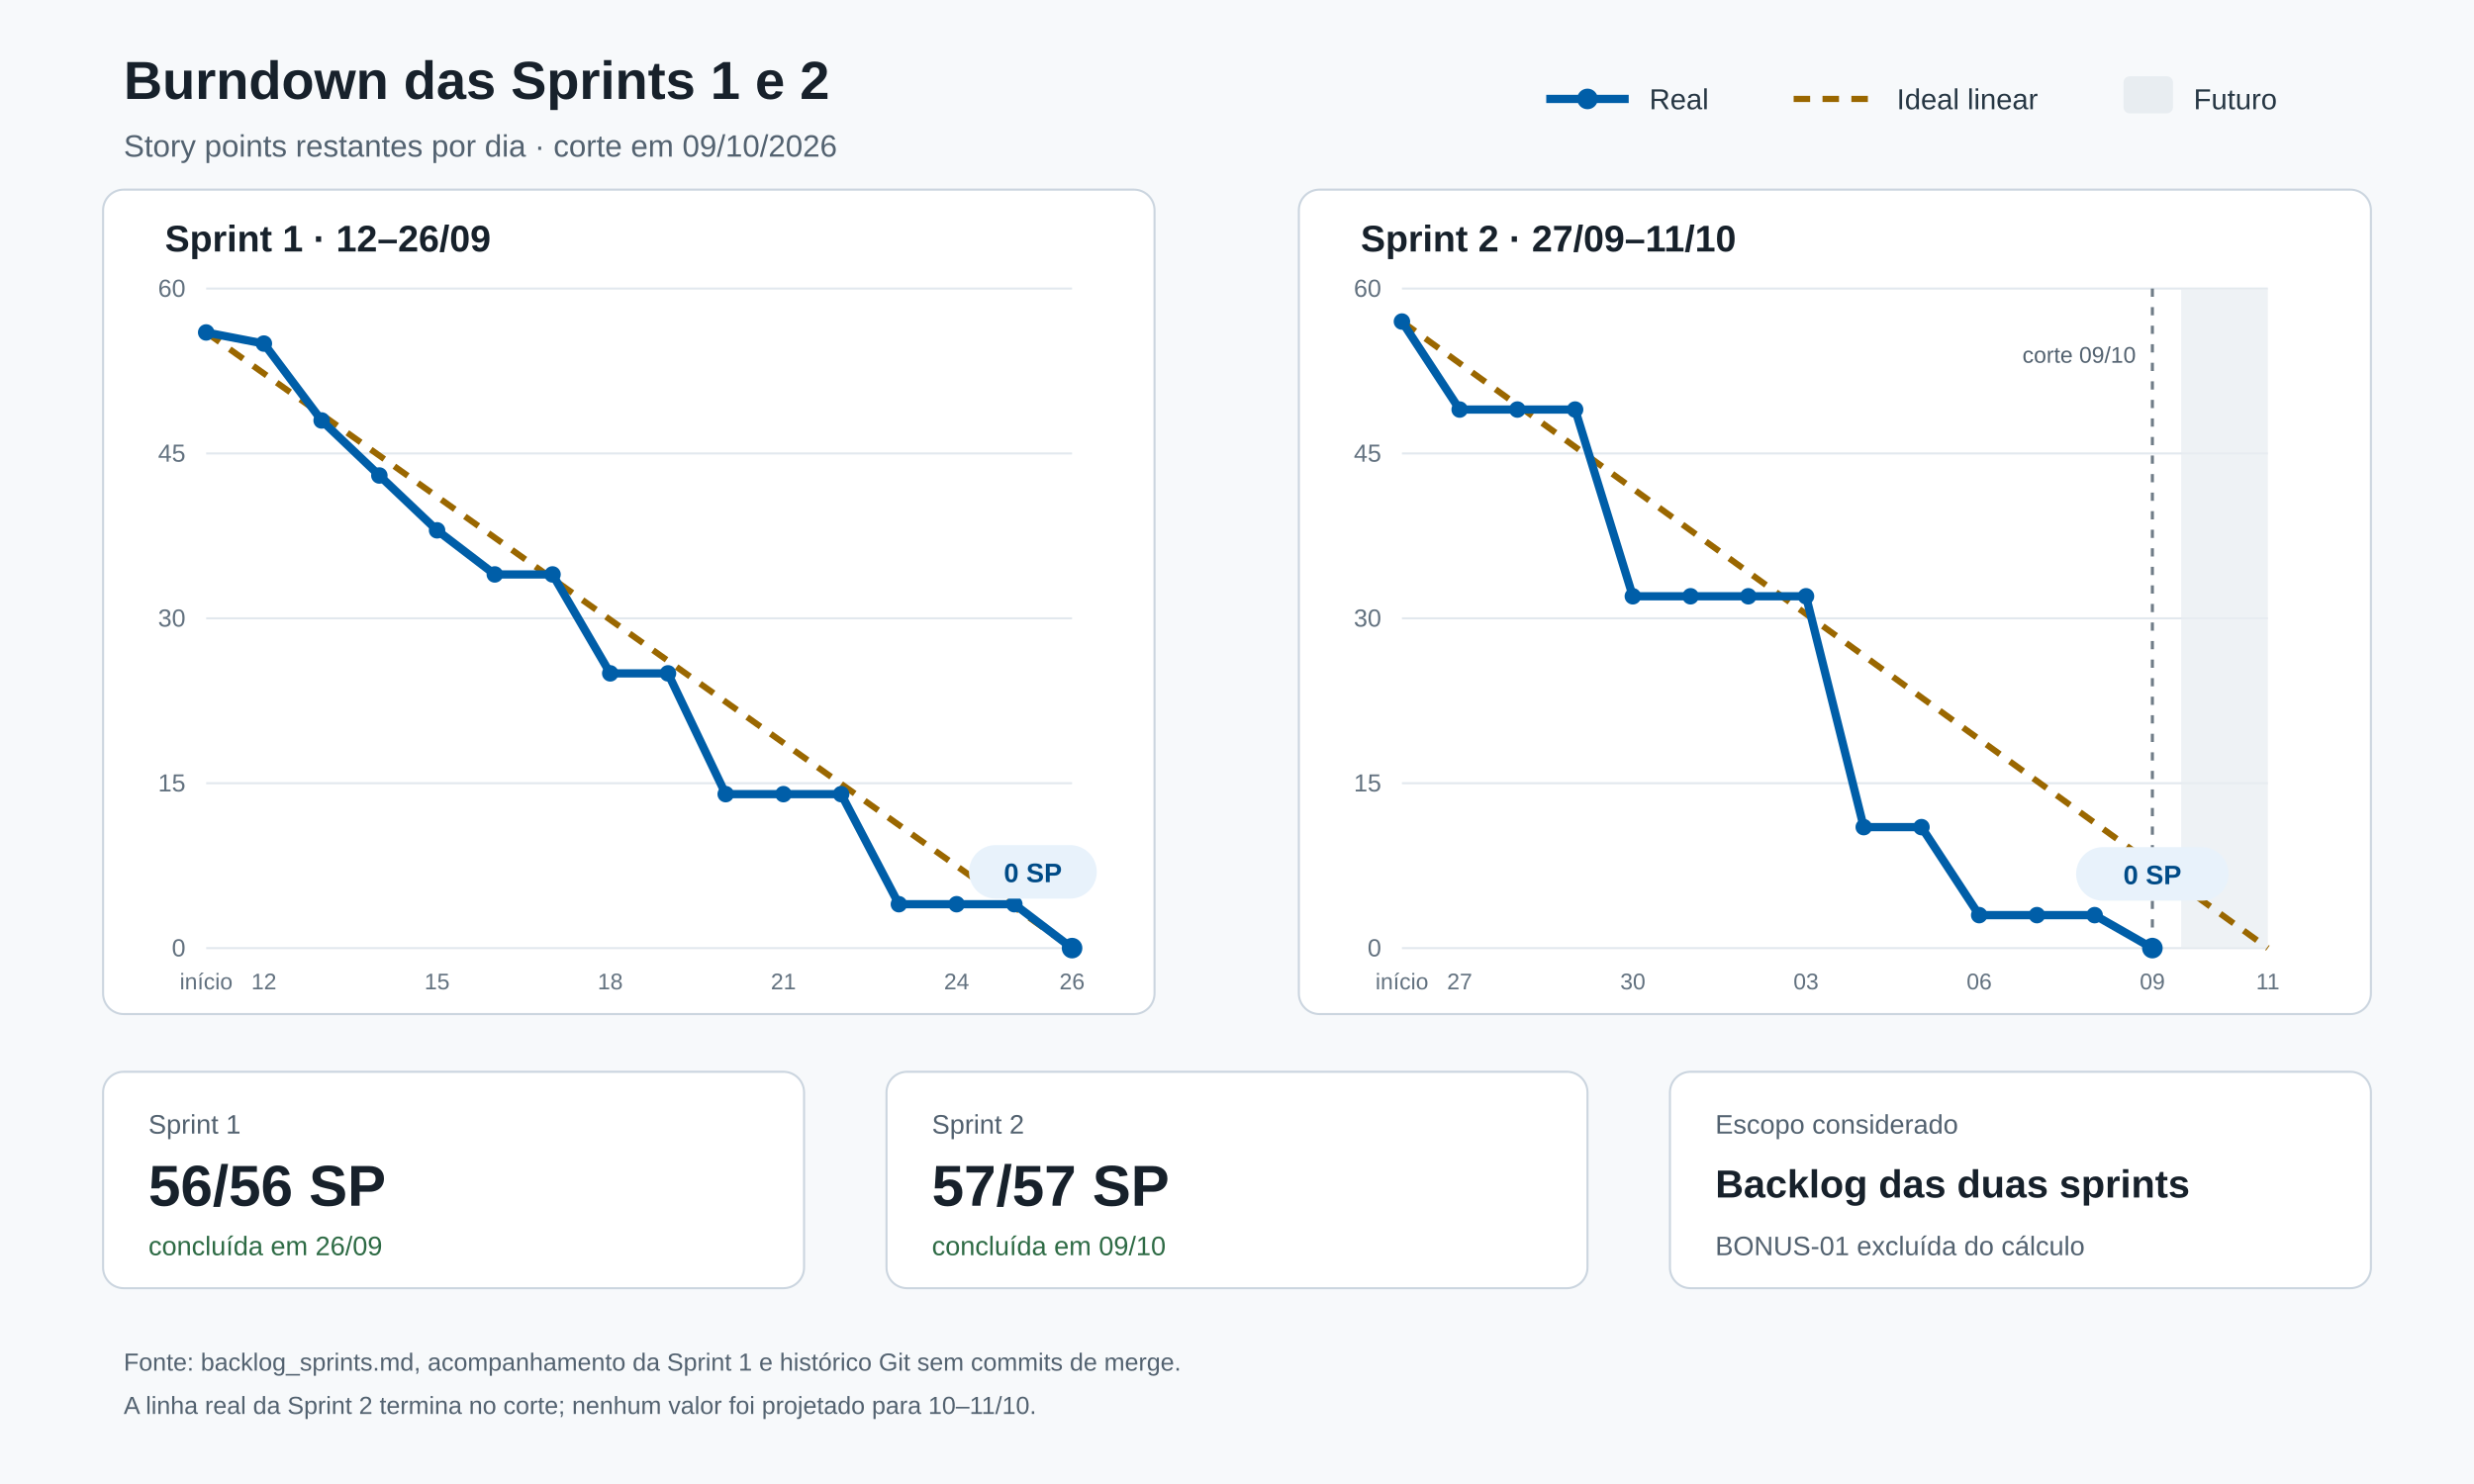
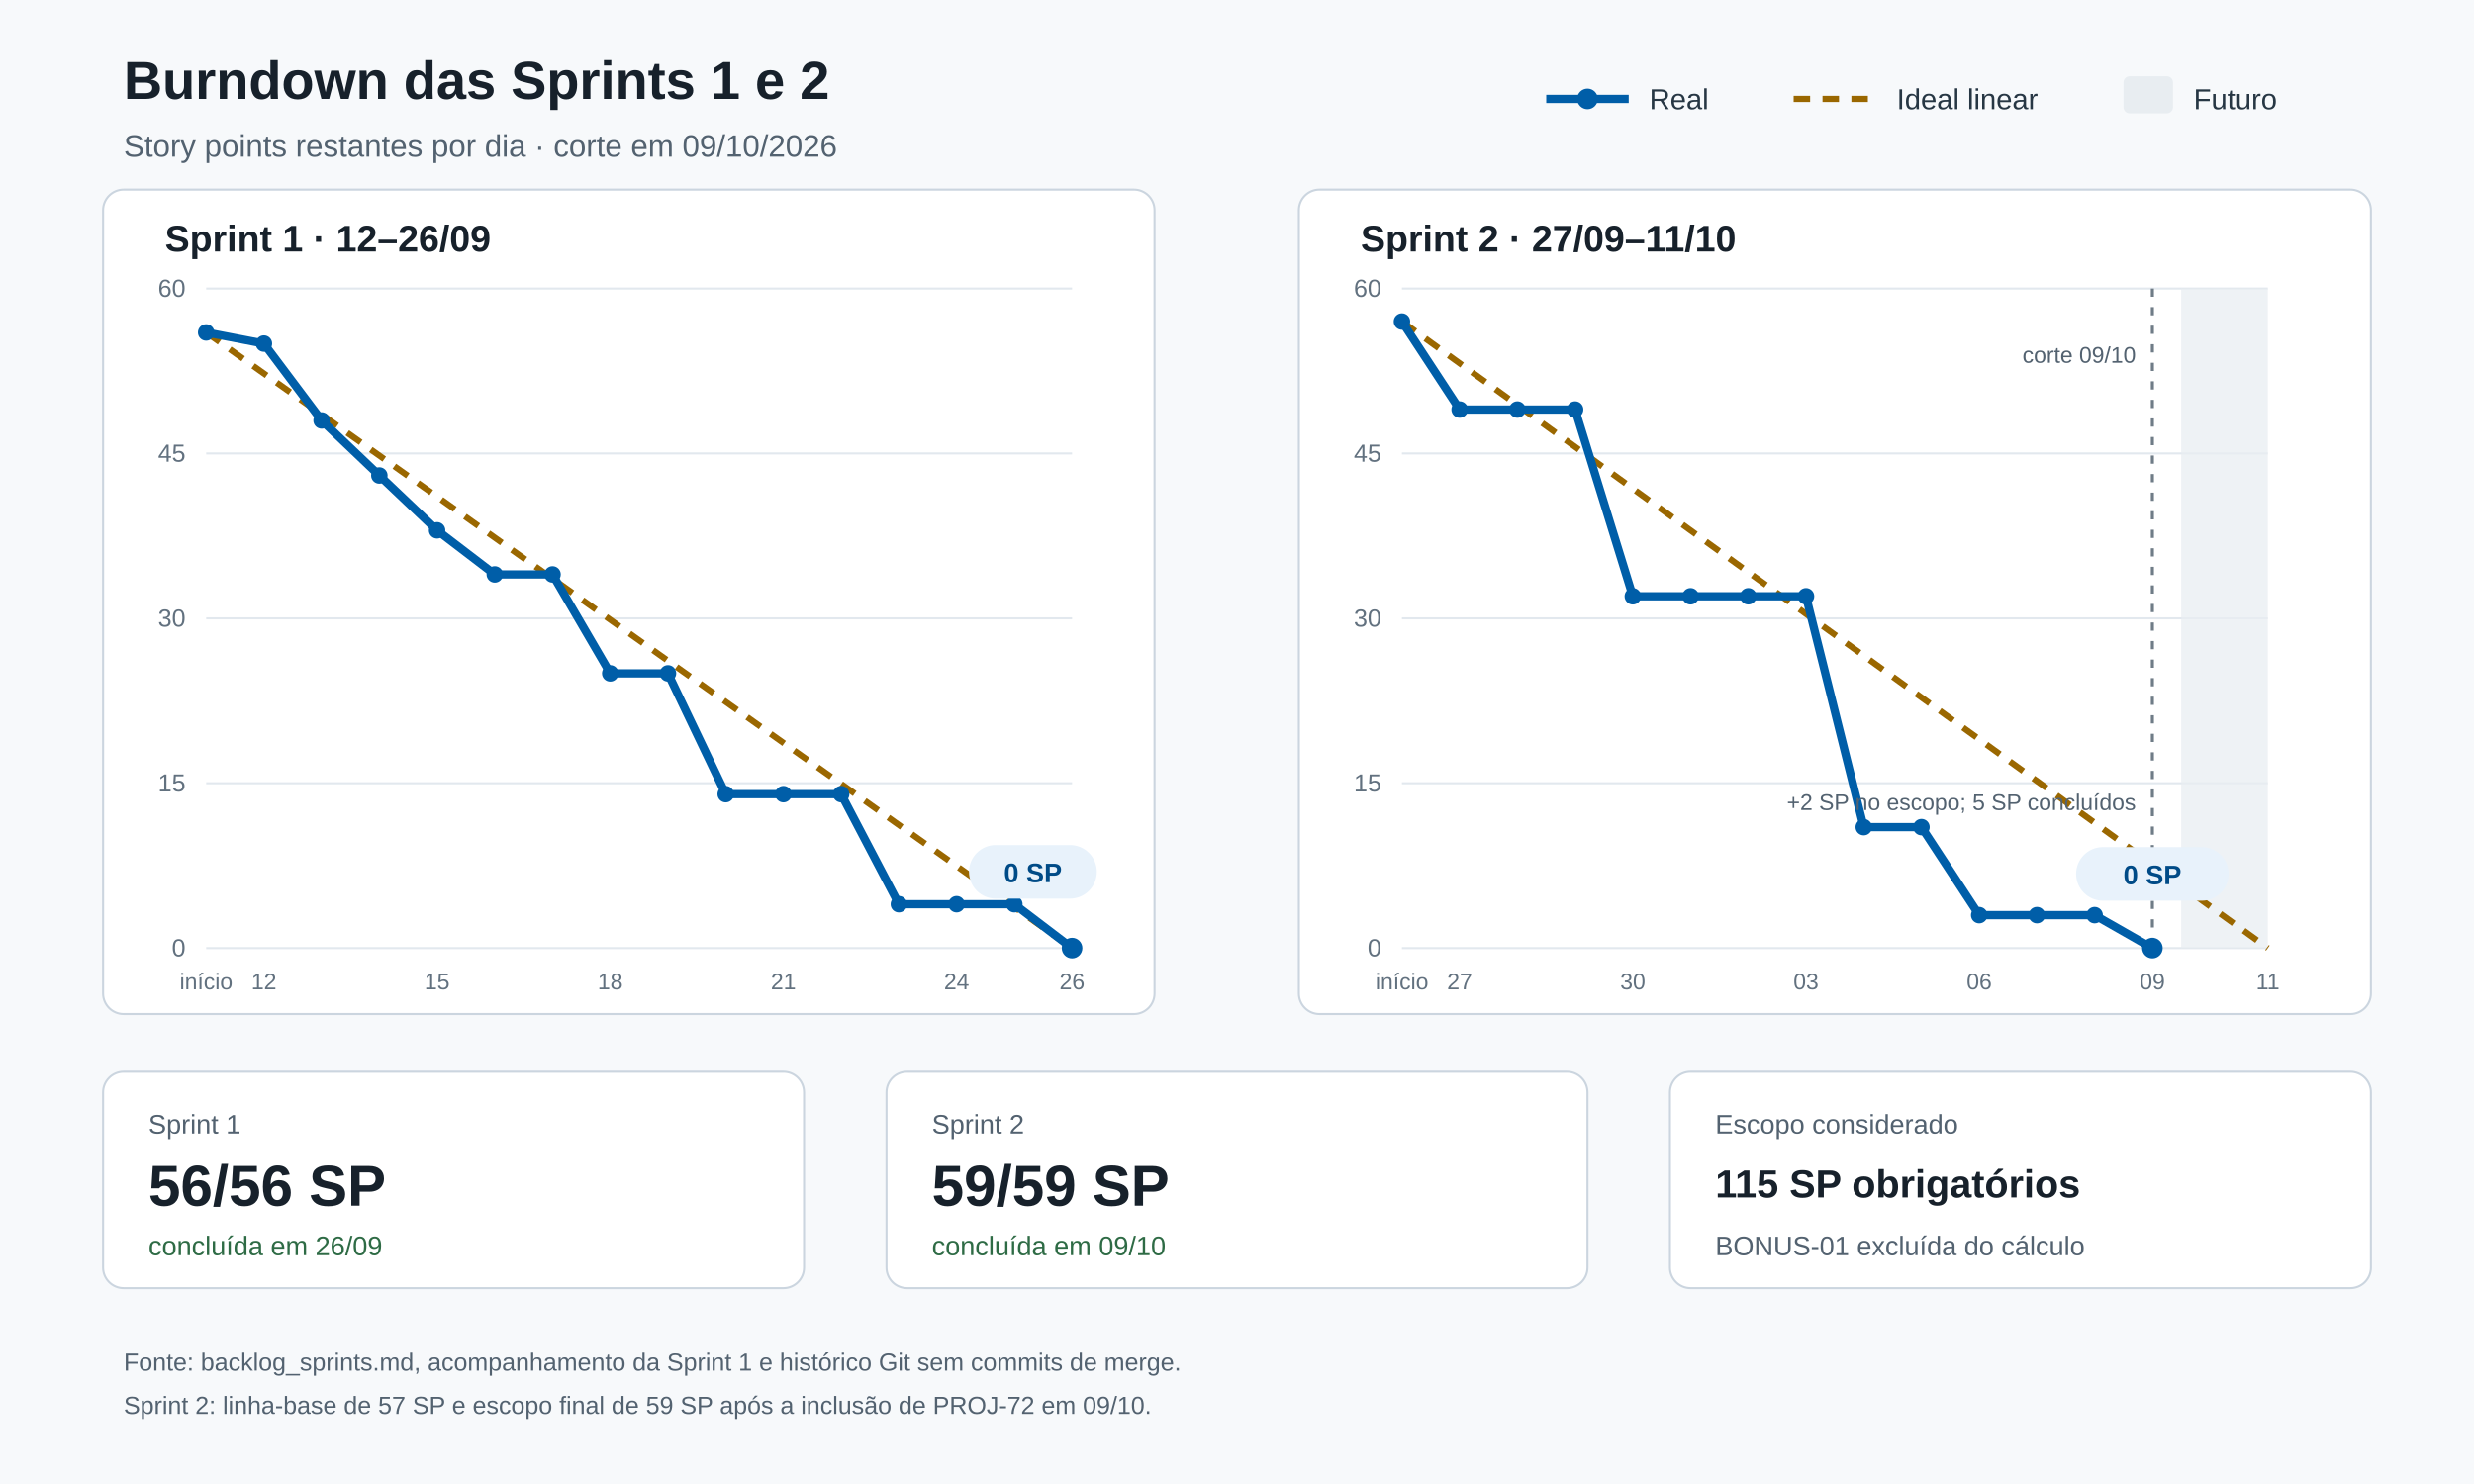
<svg xmlns="http://www.w3.org/2000/svg" width="1200" height="720" viewBox="0 0 1200 720" role="img" aria-labelledby="title desc">
  <rect width="1200" height="720" fill="#f7f9fb" />
  <text x="60" y="48" fill="#17212b" font-family="Arial, sans-serif" font-size="26" font-weight="700">Burndown das Sprints 1 e 2</text>
  <text x="60" y="76" fill="#536270" font-family="Arial, sans-serif" font-size="15">Story points restantes por dia · corte em 09/10/2026</text>
  <line x1="750" y1="48" x2="790" y2="48" stroke="#005ea8" stroke-width="4" />
  <circle cx="770" cy="48" r="5" fill="#005ea8" />
  <text x="800" y="53" fill="#273744" font-family="Arial, sans-serif" font-size="14">Real</text>
  <line x1="870" y1="48" x2="910" y2="48" stroke="#9a6700" stroke-width="3" stroke-dasharray="8 6" />
  <text x="920" y="53" fill="#273744" font-family="Arial, sans-serif" font-size="14">Ideal linear</text>
  <rect x="1030" y="37" width="24" height="18" rx="3" fill="#e8edf1" />
  <text x="1064" y="53" fill="#273744" font-family="Arial, sans-serif" font-size="14">Futuro</text>
  <rect x="50" y="92" width="510" height="400" rx="10" fill="#ffffff" stroke="#cbd5df" />
  <rect x="630" y="92" width="520" height="400" rx="10" fill="#ffffff" stroke="#cbd5df" />
  <text x="80" y="122" fill="#17212b" font-family="Arial, sans-serif" font-size="18" font-weight="700">Sprint 1 · 12–26/09</text>
  <text x="660" y="122" fill="#17212b" font-family="Arial, sans-serif" font-size="18" font-weight="700">Sprint 2 · 27/09–11/10</text>
  <g stroke="#e2e8ee" stroke-width="1">
    <line x1="100" y1="140" x2="520" y2="140" />
    <line x1="100" y1="220" x2="520" y2="220" />
    <line x1="100" y1="300" x2="520" y2="300" />
    <line x1="100" y1="380" x2="520" y2="380" />
    <line x1="100" y1="460" x2="520" y2="460" />
    <line x1="680" y1="140" x2="1100" y2="140" />
    <line x1="680" y1="220" x2="1100" y2="220" />
    <line x1="680" y1="300" x2="1100" y2="300" />
    <line x1="680" y1="380" x2="1100" y2="380" />
    <line x1="680" y1="460" x2="1100" y2="460" />
  </g>
  <g fill="#62717f" font-family="Arial, sans-serif" font-size="12" text-anchor="end">
    <text x="90" y="144">60</text>
    <text x="90" y="224">45</text>
    <text x="90" y="304">30</text>
    <text x="90" y="384">15</text>
    <text x="90" y="464">0</text>
    <text x="670" y="144">60</text>
    <text x="670" y="224">45</text>
    <text x="670" y="304">30</text>
    <text x="670" y="384">15</text>
    <text x="670" y="464">0</text>
  </g>
  <line x1="100" y1="161.3" x2="520" y2="460" stroke="#9a6700" stroke-width="3" stroke-dasharray="8 6" />
  <polyline points="100,161.3 128,166.7 156,204 184,230.7 212,257.3 240,278.7 268,278.7 296,326.7 324,326.7 352,385.3 380,385.3 408,385.3 436,438.7 464,438.7 492,438.7 520,460" fill="none" stroke="#005ea8" stroke-width="4" stroke-linejoin="round" stroke-linecap="round" />
  <g fill="#005ea8">
    <circle cx="100" cy="161.3" r="4" />
    <circle cx="128" cy="166.7" r="4" />
    <circle cx="156" cy="204" r="4" />
    <circle cx="184" cy="230.7" r="4" />
    <circle cx="212" cy="257.3" r="4" />
    <circle cx="240" cy="278.7" r="4" />
    <circle cx="268" cy="278.7" r="4" />
    <circle cx="296" cy="326.7" r="4" />
    <circle cx="324" cy="326.7" r="4" />
    <circle cx="352" cy="385.3" r="4" />
    <circle cx="380" cy="385.3" r="4" />
    <circle cx="408" cy="385.3" r="4" />
    <circle cx="436" cy="438.7" r="4" />
    <circle cx="464" cy="438.7" r="4" />
    <circle cx="492" cy="438.7" r="4" />
    <circle cx="520" cy="460" r="5" />
  </g>
  <g fill="#62717f" font-family="Arial, sans-serif" font-size="11" text-anchor="middle">
    <text x="100" y="480">início</text>
    <text x="128" y="480">12</text>
    <text x="212" y="480">15</text>
    <text x="296" y="480">18</text>
    <text x="380" y="480">21</text>
    <text x="464" y="480">24</text>
    <text x="520" y="480">26</text>
  </g>
  <rect x="470" y="410" width="62" height="26" rx="13" fill="#e8f2fb" />
  <text x="501" y="428" fill="#004b87" font-family="Arial, sans-serif" font-size="13" font-weight="700" text-anchor="middle">0 SP</text>
  <rect x="1058" y="140" width="42" height="320" fill="#e8edf1" opacity="0.75" />
  <line x1="680" y1="156" x2="1100" y2="460" stroke="#9a6700" stroke-width="3" stroke-dasharray="8 6" />
  <line x1="1044" y1="140" x2="1044" y2="460" stroke="#6f7c87" stroke-width="1.5" stroke-dasharray="4 5" />
  <text x="1036" y="176" fill="#536270" font-family="Arial, sans-serif" font-size="11" text-anchor="end">corte 09/10</text>
  <polyline points="680,156 708,198.7 736,198.7 764,198.7 792,289.3 820,289.3 848,289.3 876,289.3 904,401.3 932,401.3 960,444 988,444 1016,444 1044,460" fill="none" stroke="#005ea8" stroke-width="4" stroke-linejoin="round" stroke-linecap="round" />
  <g fill="#005ea8">
    <circle cx="680" cy="156" r="4" />
    <circle cx="708" cy="198.7" r="4" />
    <circle cx="736" cy="198.7" r="4" />
    <circle cx="764" cy="198.7" r="4" />
    <circle cx="792" cy="289.3" r="4" />
    <circle cx="820" cy="289.3" r="4" />
    <circle cx="848" cy="289.3" r="4" />
    <circle cx="876" cy="289.3" r="4" />
    <circle cx="904" cy="401.3" r="4" />
    <circle cx="932" cy="401.3" r="4" />
    <circle cx="960" cy="444" r="4" />
    <circle cx="988" cy="444" r="4" />
    <circle cx="1016" cy="444" r="4" />
    <circle cx="1044" cy="460" r="5" />
  </g>
  <g fill="#62717f" font-family="Arial, sans-serif" font-size="11" text-anchor="middle">
    <text x="680" y="480">início</text>
    <text x="708" y="480">27</text>
    <text x="792" y="480">30</text>
    <text x="876" y="480">03</text>
    <text x="960" y="480">06</text>
    <text x="1044" y="480">09</text>
    <text x="1100" y="480">11</text>
  </g>
  <rect x="1007" y="411" width="74" height="26" rx="13" fill="#e8f2fb" />
  <text x="1044" y="429" fill="#004b87" font-family="Arial, sans-serif" font-size="13" font-weight="700" text-anchor="middle">0 SP</text>
+   <text x="1036" y="393" fill="#536270" font-family="Arial, sans-serif" font-size="11" text-anchor="end">+2 SP no escopo; 5 SP concluídos</text>
  <rect x="50" y="520" width="340" height="105" rx="10" fill="#ffffff" stroke="#cbd5df" />
  <text x="72" y="550" fill="#536270" font-family="Arial, sans-serif" font-size="13">Sprint 1</text>
  <text x="72" y="585" fill="#17212b" font-family="Arial, sans-serif" font-size="28" font-weight="700">56/56 SP</text>
  <text x="72" y="609" fill="#2e6b45" font-family="Arial, sans-serif" font-size="13">concluída em 26/09</text>
  <rect x="430" y="520" width="340" height="105" rx="10" fill="#ffffff" stroke="#cbd5df" />
  <text x="452" y="550" fill="#536270" font-family="Arial, sans-serif" font-size="13">Sprint 2</text>
-   <text x="452" y="585" fill="#17212b" font-family="Arial, sans-serif" font-size="28" font-weight="700">57/57 SP</text>
+   <text x="452" y="585" fill="#17212b" font-family="Arial, sans-serif" font-size="28" font-weight="700">59/59 SP</text>
  <text x="452" y="609" fill="#2e6b45" font-family="Arial, sans-serif" font-size="13">concluída em 09/10</text>
  <rect x="810" y="520" width="340" height="105" rx="10" fill="#ffffff" stroke="#cbd5df" />
  <text x="832" y="550" fill="#536270" font-family="Arial, sans-serif" font-size="13">Escopo considerado</text>
-   <text x="832" y="581" fill="#17212b" font-family="Arial, sans-serif" font-size="19" font-weight="700">Backlog das duas sprints</text>
+   <text x="832" y="581" fill="#17212b" font-family="Arial, sans-serif" font-size="19" font-weight="700">115 SP obrigatórios</text>
  <text x="832" y="609" fill="#536270" font-family="Arial, sans-serif" font-size="13">BONUS-01 excluída do cálculo</text>
  <text x="60" y="665" fill="#536270" font-family="Arial, sans-serif" font-size="12">Fonte: backlog_sprints.md, acompanhamento da Sprint 1 e histórico Git sem commits de merge.</text>
-   <text x="60" y="686" fill="#536270" font-family="Arial, sans-serif" font-size="12">A linha real da Sprint 2 termina no corte; nenhum valor foi projetado para 10–11/10.</text>
+   <text x="60" y="686" fill="#536270" font-family="Arial, sans-serif" font-size="12">Sprint 2: linha-base de 57 SP e escopo final de 59 SP após a inclusão de PROJ-72 em 09/10.</text>
</svg>
